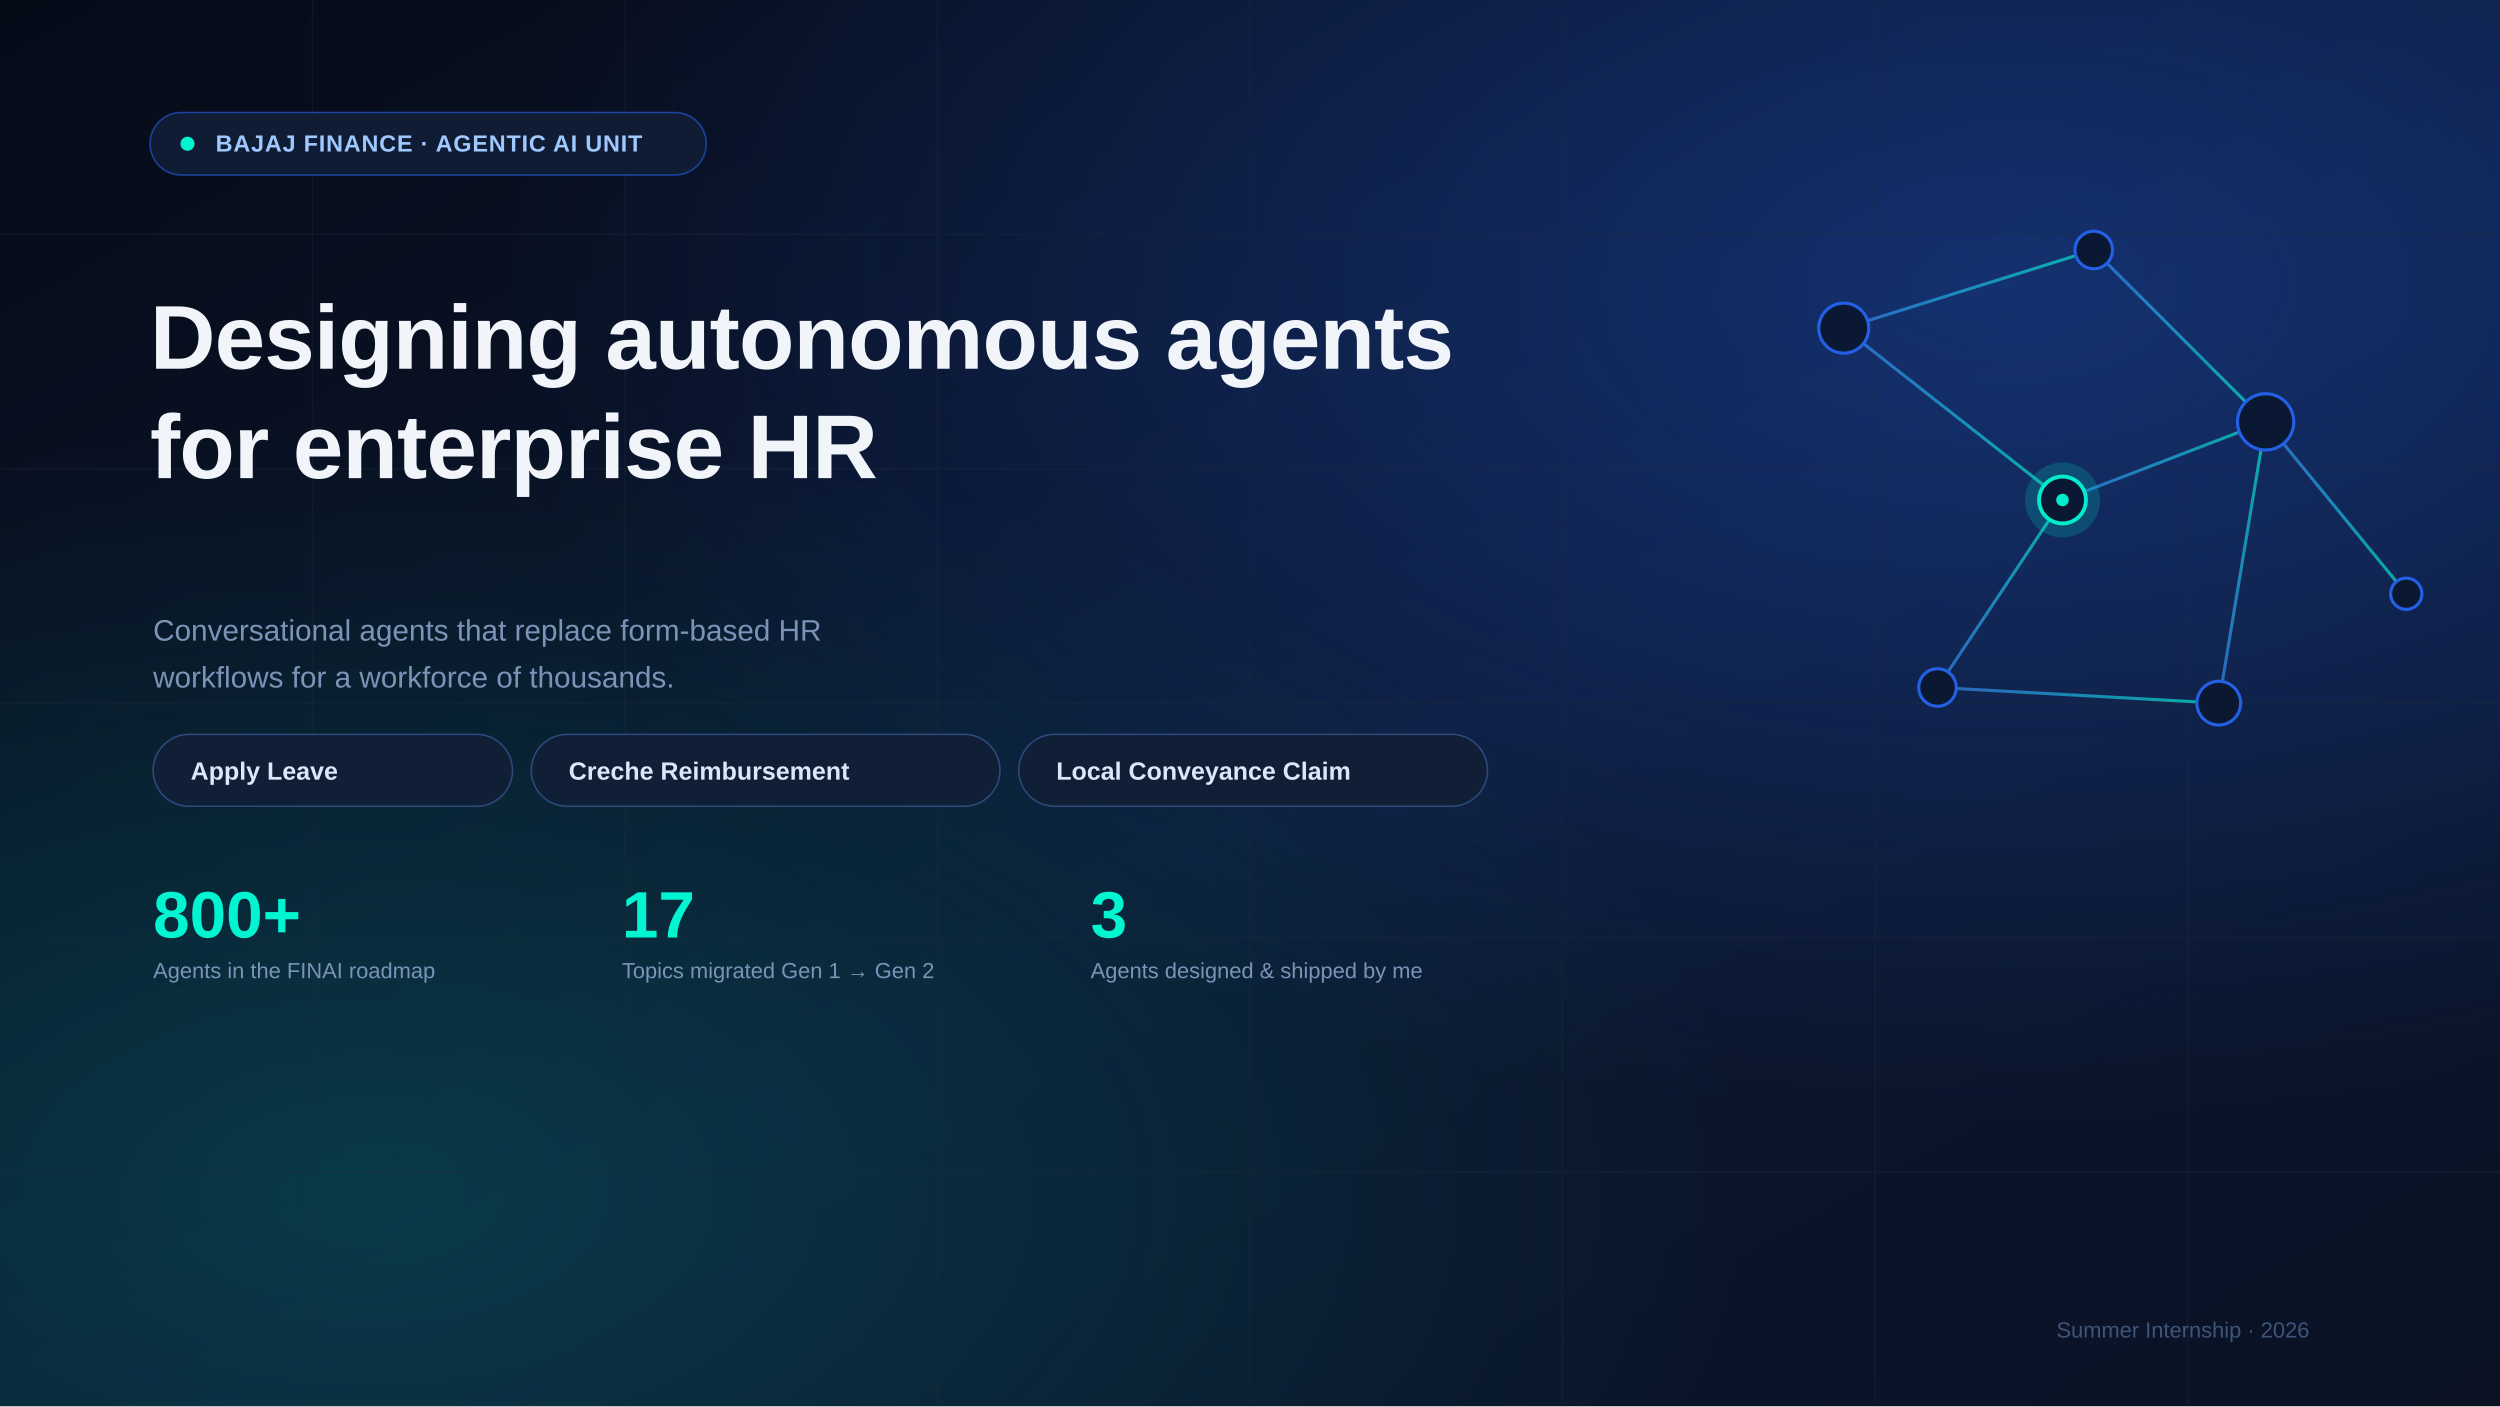
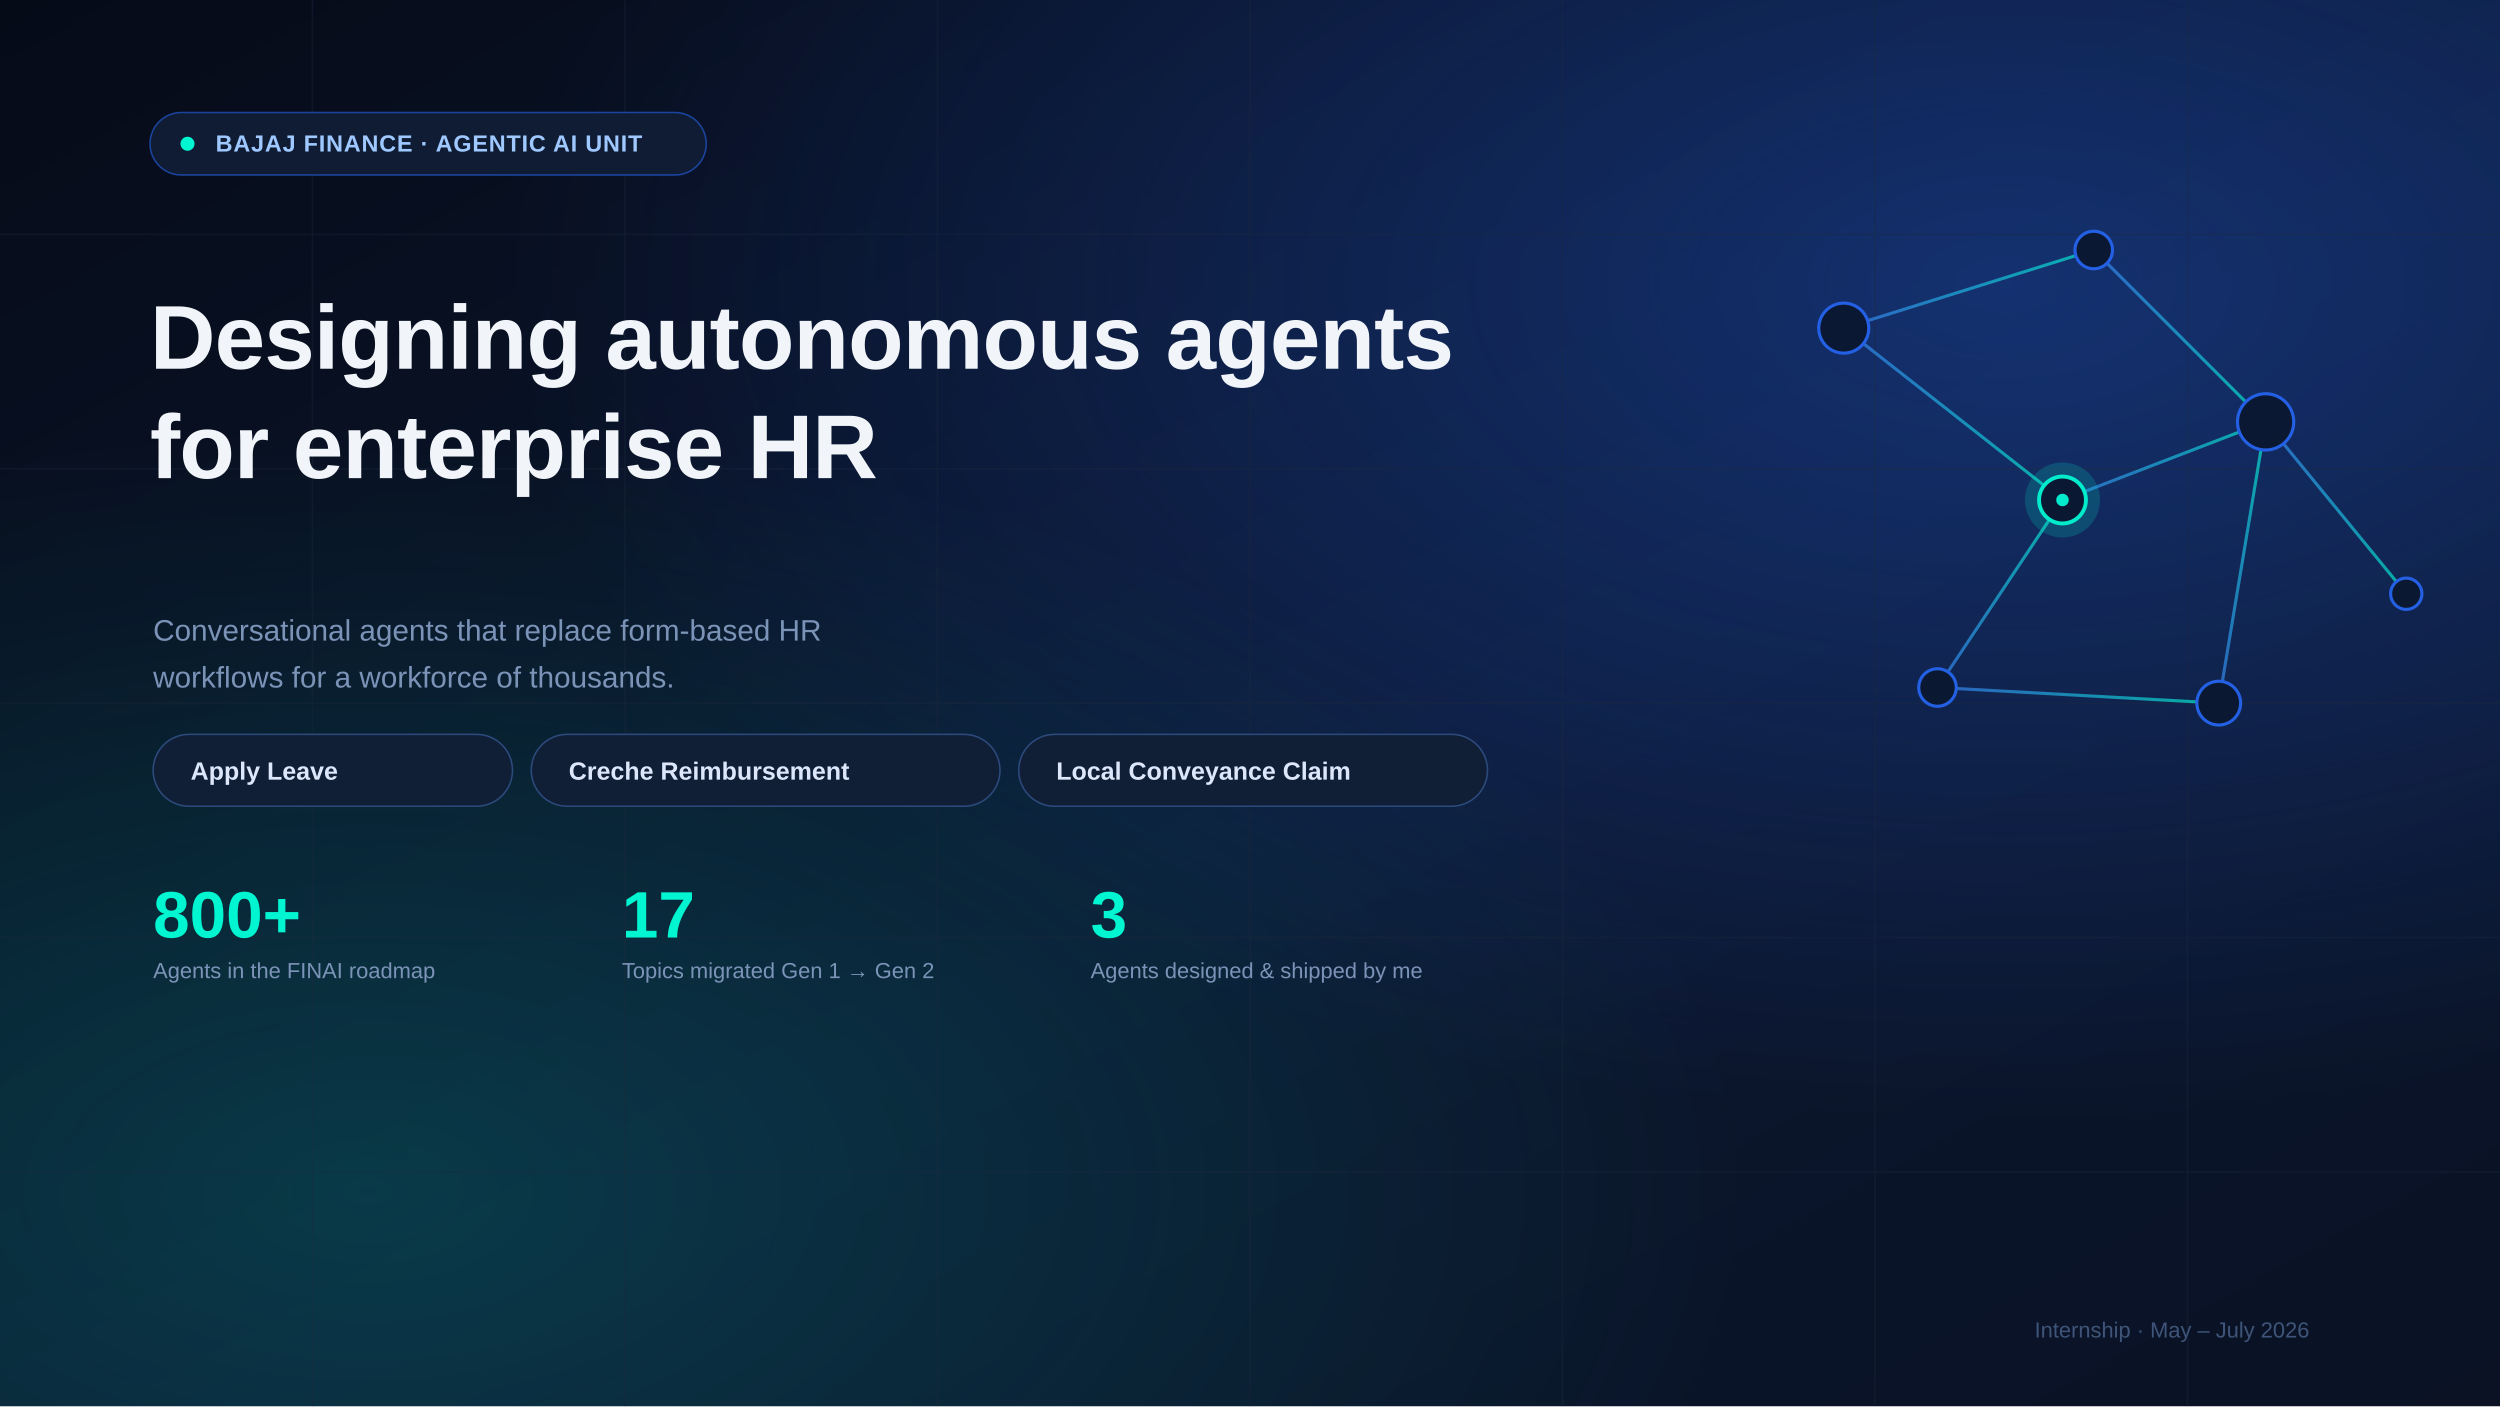
<svg xmlns="http://www.w3.org/2000/svg" viewBox="0 0 1600 900" font-family="'Helvetica Neue', Arial, sans-serif">
  <defs>
    <linearGradient id="bgGrad" x1="0" y1="0" x2="1" y2="1">
      <stop offset="0%" stop-color="#060b18" />
      <stop offset="55%" stop-color="#0b1730" />
      <stop offset="100%" stop-color="#0a1224" />
    </linearGradient>
    <radialGradient id="glow1" cx="80%" cy="20%" r="60%">
      <stop offset="0%" stop-color="#2563EB" stop-opacity="0.35" />
      <stop offset="100%" stop-color="#2563EB" stop-opacity="0" />
    </radialGradient>
    <radialGradient id="glow2" cx="15%" cy="85%" r="55%">
      <stop offset="0%" stop-color="#01F5D1" stop-opacity="0.16" />
      <stop offset="100%" stop-color="#01F5D1" stop-opacity="0" />
    </radialGradient>
    <linearGradient id="nodeLine" x1="0" y1="0" x2="1" y2="0">
      <stop offset="0%" stop-color="#3B82F6" stop-opacity="0.7" />
      <stop offset="100%" stop-color="#01F5D1" stop-opacity="0.7" />
    </linearGradient>
  </defs>
  <rect width="1600" height="900" fill="url(#bgGrad)" />
  <rect width="1600" height="900" fill="url(#glow1)" />
  <rect width="1600" height="900" fill="url(#glow2)" />
  <g stroke="#1E293B" stroke-width="1" opacity="0.35">
    <path d="M0 150 H1600 M0 300 H1600 M0 450 H1600 M0 600 H1600 M0 750 H1600" />
    <path d="M200 0 V900 M400 0 V900 M600 0 V900 M800 0 V900 M1000 0 V900 M1200 0 V900 M1400 0 V900" />
  </g>
  <g transform="translate(96,72)">
    <rect width="356" height="40" rx="20" fill="#0f1c33" stroke="#2563EB" stroke-opacity="0.6" />
    <circle cx="24" cy="20" r="4.5" fill="#01F5D1" />
    <text x="42" y="25" font-size="15" font-weight="600" fill="#9ec8ff" letter-spacing="0.5">BAJAJ FINANCE · AGENTIC AI UNIT</text>
  </g>
  <text x="96" y="236" font-size="58" font-weight="700" fill="#F1F5F9" letter-spacing="-0.5">
    <tspan x="96" dy="0">Designing autonomous agents</tspan>
    <tspan x="96" dy="70">for enterprise HR</tspan>
  </text>
  <text x="98" y="410" font-size="19" fill="#7C93B8" font-weight="400">
    <tspan x="98" dy="0">Conversational agents that replace form-based HR</tspan>
    <tspan x="98" dy="30">workflows for a workforce of thousands.</tspan>
  </text>
  <g font-size="16" font-weight="600" fill="#DCE7FB">
    <g transform="translate(98,470)">
      <rect width="230" height="46" rx="23" fill="#101E36" stroke="#2C4A7C" />
      <text x="24" y="29">Apply Leave</text>
    </g>
    <g transform="translate(340,470)">
      <rect width="300" height="46" rx="23" fill="#101E36" stroke="#2C4A7C" />
      <text x="24" y="29">Creche Reimbursement</text>
    </g>
    <g transform="translate(652,470)">
      <rect width="300" height="46" rx="23" fill="#101E36" stroke="#2C4A7C" />
      <text x="24" y="29">Local Conveyance Claim</text>
    </g>
  </g>
  <g transform="translate(98,560)">
    <g>
      <text x="0" y="40" font-size="42" font-weight="700" fill="#01F5D1">800+</text>
      <text x="0" y="66" font-size="14" fill="#7C93B8">Agents in the FINAI roadmap</text>
    </g>
    <g transform="translate(300,0)">
      <text x="0" y="40" font-size="42" font-weight="700" fill="#01F5D1">17</text>
      <text x="0" y="66" font-size="14" fill="#7C93B8">Topics migrated Gen 1 → Gen 2</text>
    </g>
    <g transform="translate(600,0)">
      <text x="0" y="40" font-size="42" font-weight="700" fill="#01F5D1">3</text>
      <text x="0" y="66" font-size="14" fill="#7C93B8">Agents designed &amp; shipped by me</text>
    </g>
  </g>
  <g transform="translate(1120,120)" opacity="0.95">
    <g stroke="url(#nodeLine)" stroke-width="2">
      <line x1="60" y1="90" x2="220" y2="40" />
      <line x1="60" y1="90" x2="200" y2="200" />
      <line x1="220" y1="40" x2="330" y2="150" />
      <line x1="200" y1="200" x2="330" y2="150" />
      <line x1="200" y1="200" x2="120" y2="320" />
      <line x1="330" y1="150" x2="300" y2="330" />
      <line x1="120" y1="320" x2="300" y2="330" />
      <line x1="330" y1="150" x2="420" y2="260" />
    </g>
    <g fill="#0b1730" stroke="#2563EB" stroke-width="2">
      <circle cx="60" cy="90" r="16" />
      <circle cx="220" cy="40" r="12" />
      <circle cx="330" cy="150" r="18" />
      <circle cx="120" cy="320" r="12" />
      <circle cx="300" cy="330" r="14" />
      <circle cx="420" cy="260" r="10" />
    </g>
    <circle cx="200" cy="200" r="24" fill="#01F5D1" opacity="0.18" />
    <circle cx="200" cy="200" r="15" fill="#0b1730" stroke="#01F5D1" stroke-width="2.5" />
    <circle cx="200" cy="200" r="4" fill="#01F5D1" />
  </g>
-   <text x="1478" y="856" text-anchor="end" font-size="14" fill="#3E5478" font-weight="500">Summer Internship · 2026</text>
+   <text x="1478" y="856" text-anchor="end" font-size="14" fill="#3E5478" font-weight="500">Internship · May – July 2026</text>
</svg>
